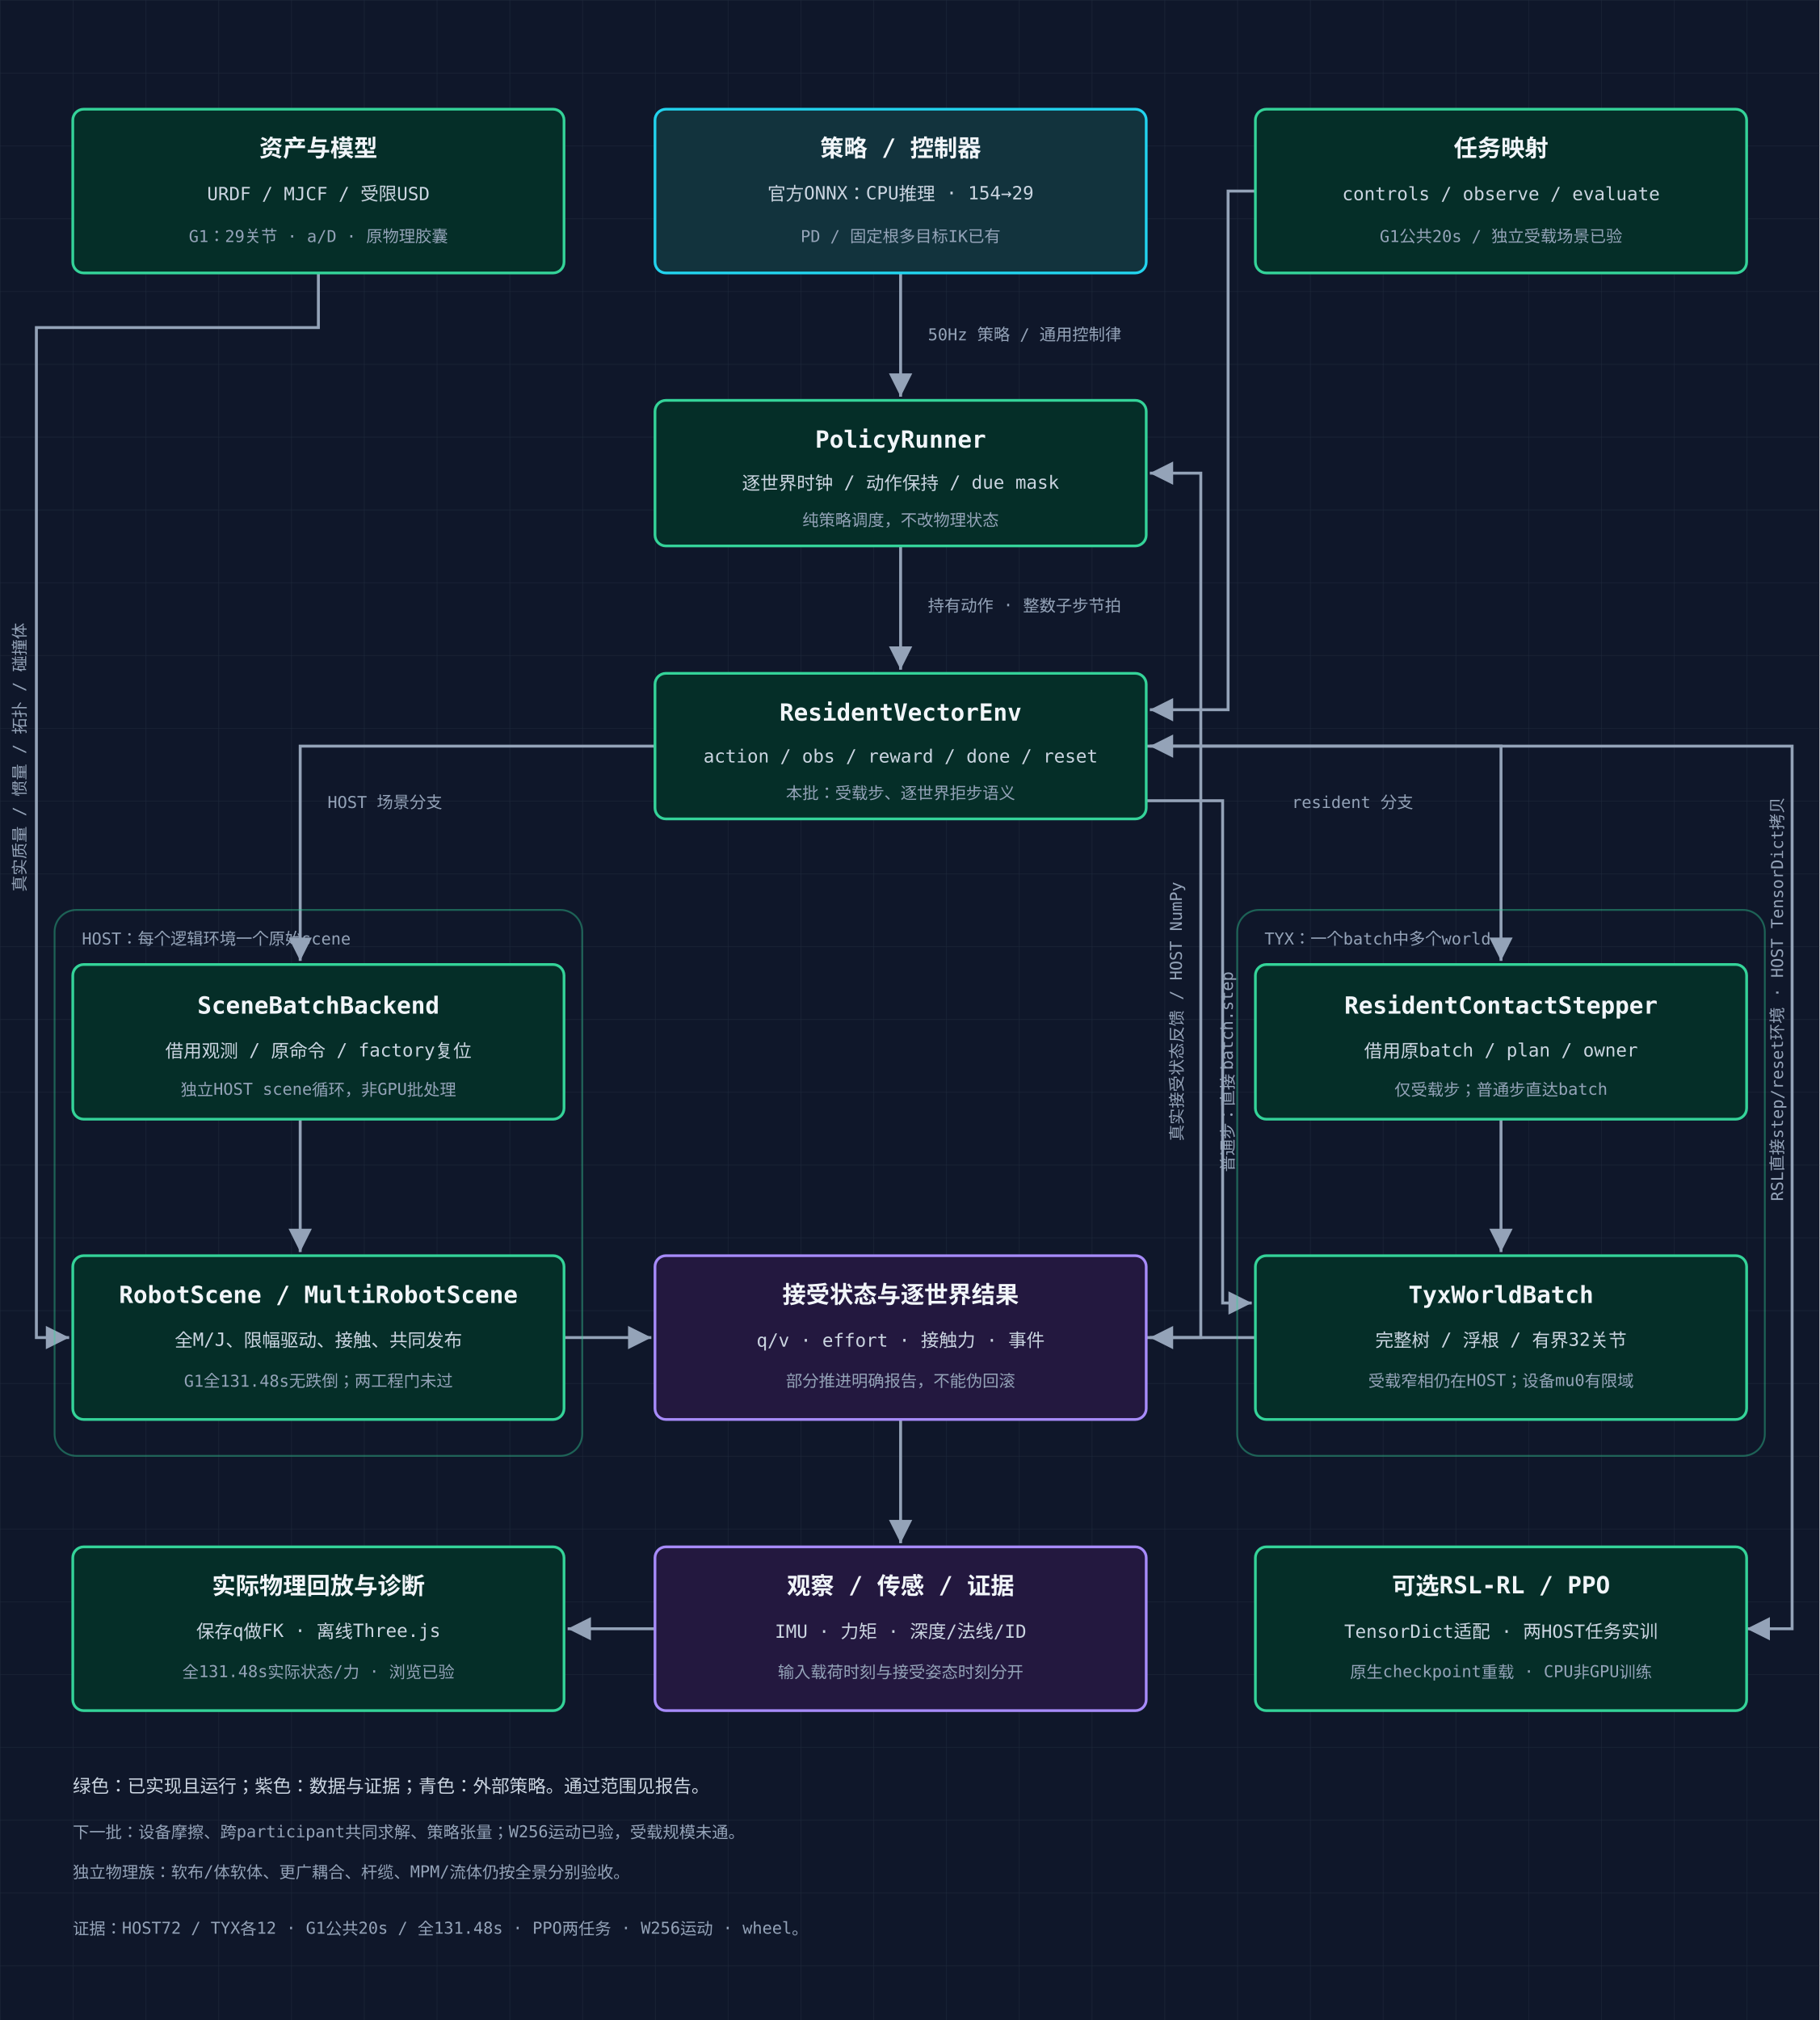
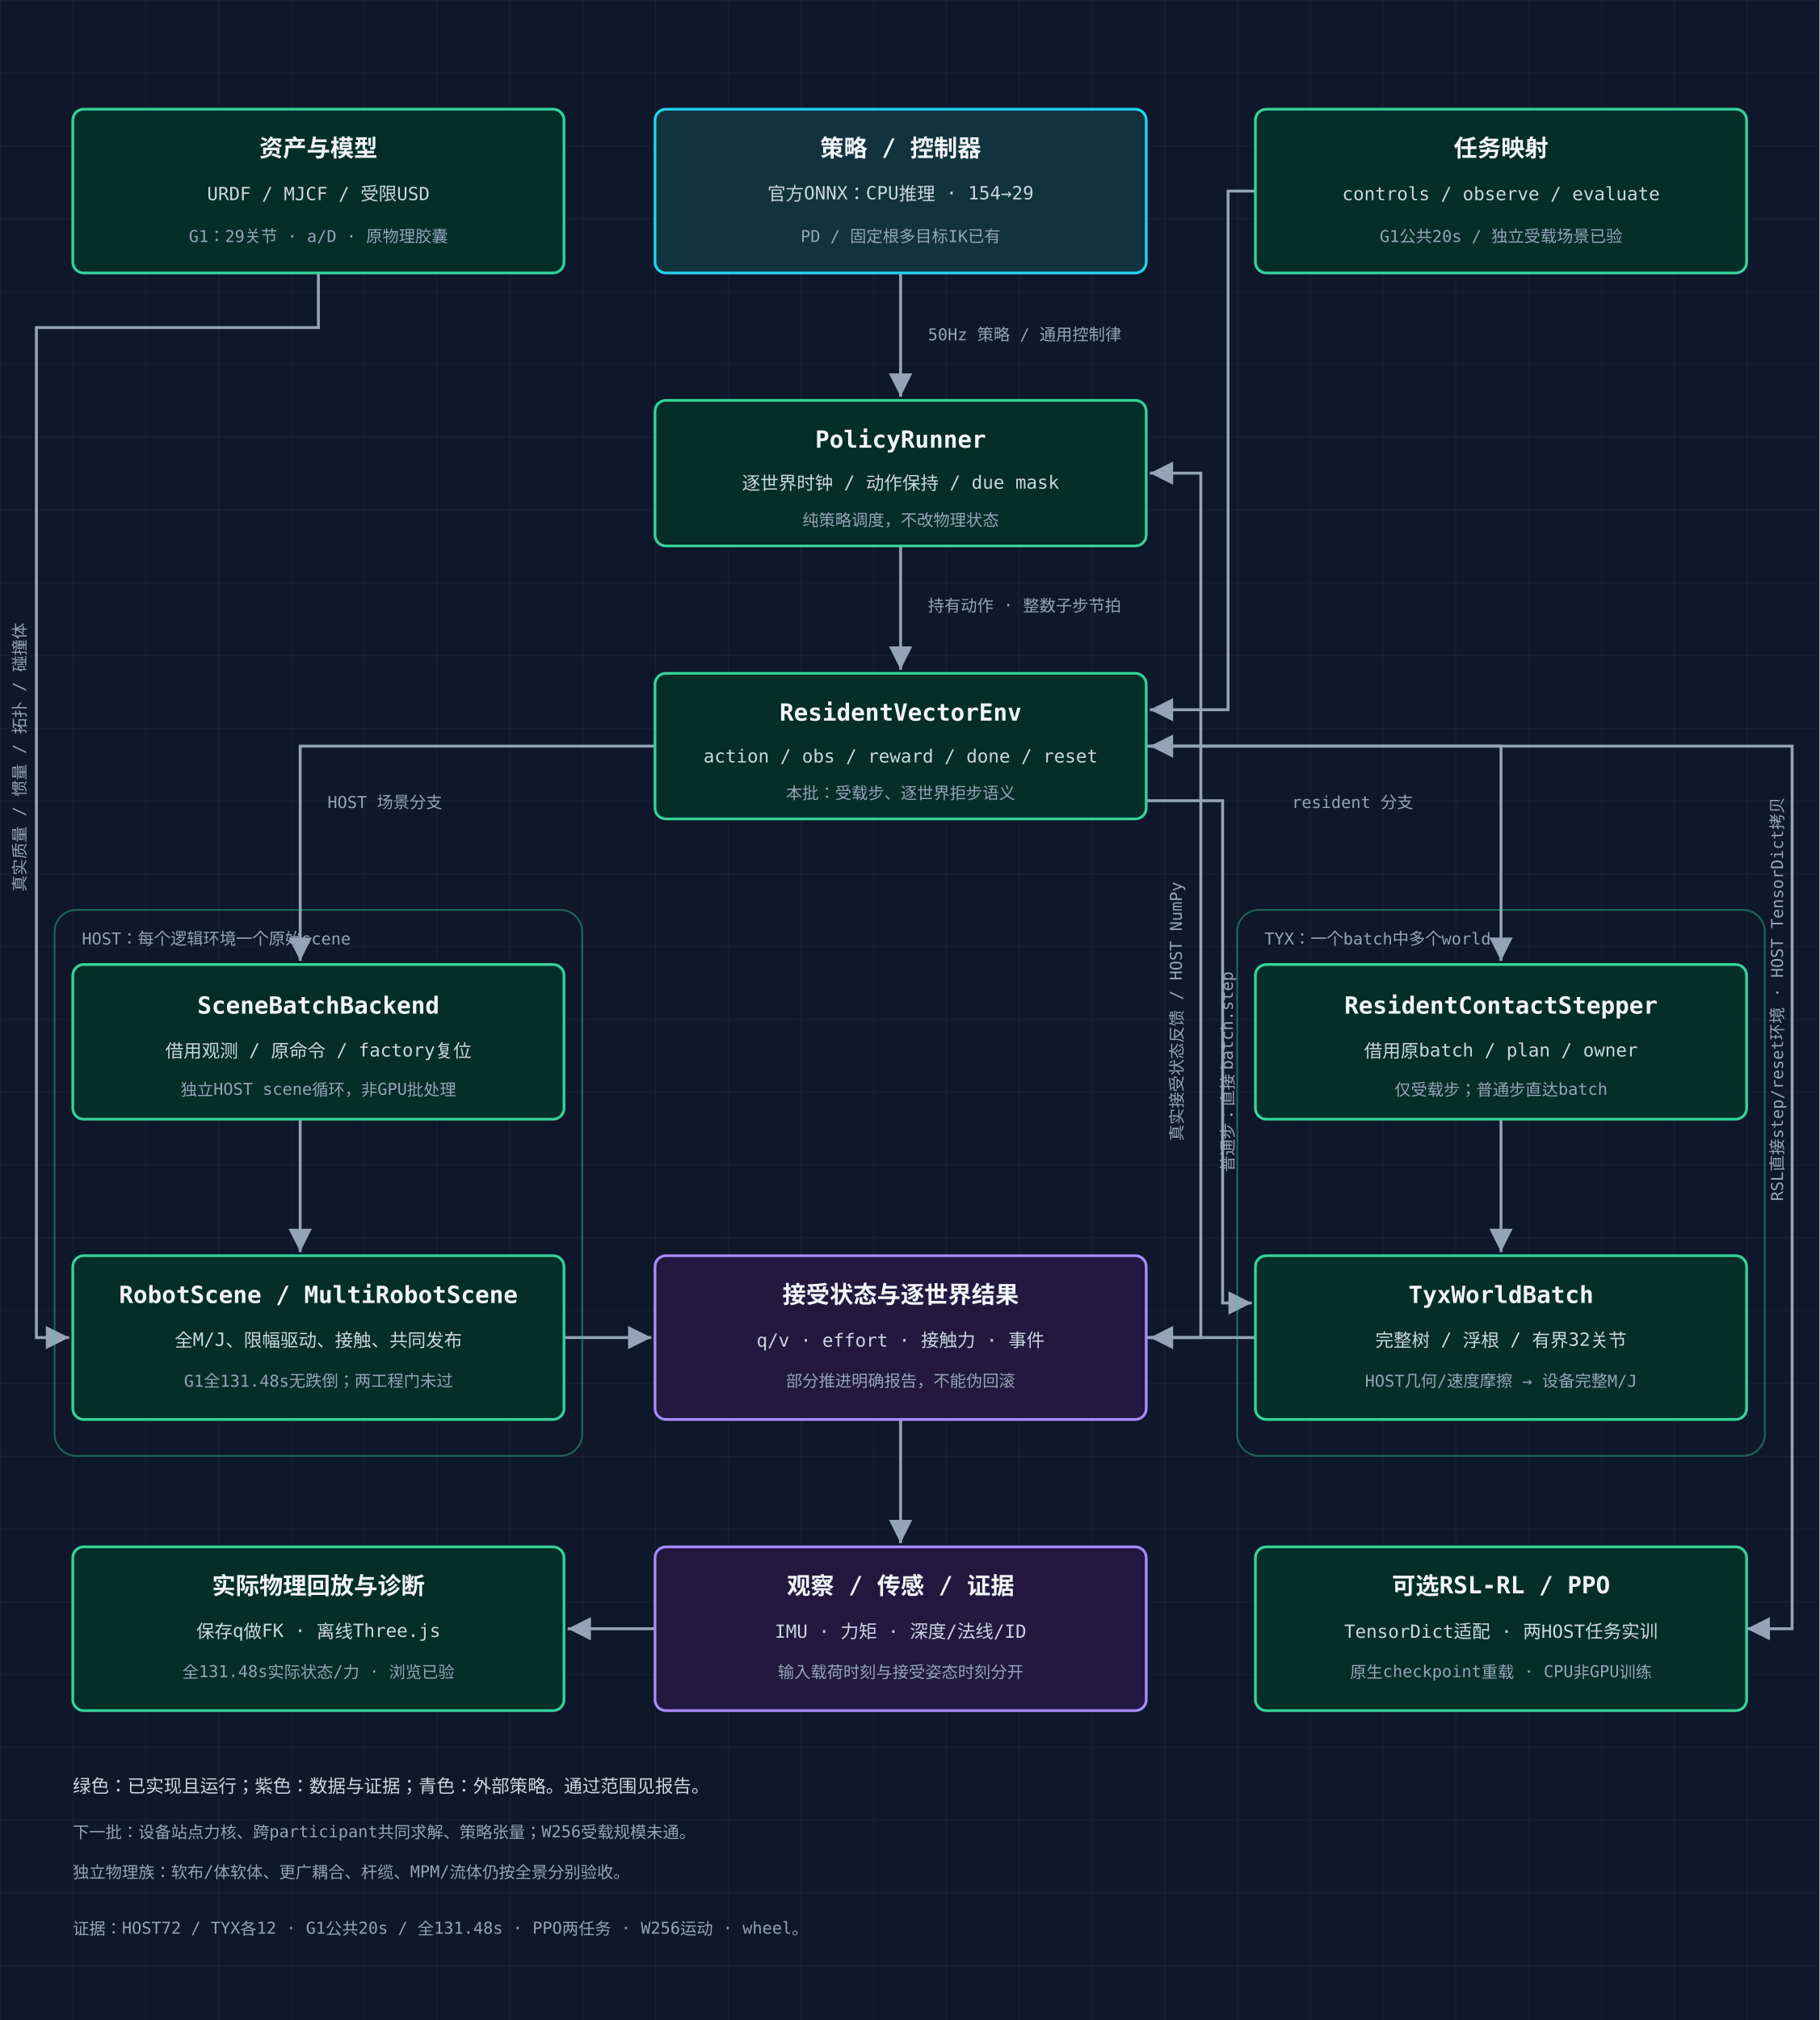
<svg xmlns="http://www.w3.org/2000/svg" viewBox="0 0 1000 1110" role="img" aria-label="Phymeo机器人环境策略连接：实际执行与后端边界">
  <defs>
    <marker id="arrow" markerWidth="9" markerHeight="8" refX="8" refY="4" orient="auto-start-reverse">
      <path d="M0 0L8 4L0 8Z" fill="#94a3b8" />
    </marker>
    <pattern id="grid" width="40" height="40" patternUnits="userSpaceOnUse">
      <path d="M40 0H0V40" fill="none" stroke="#1e293b" stroke-width=".5" />
    </pattern>
    <style>text{font-family:'Cascadia Mono','Microsoft YaHei',monospace}.title{fill:#f1f5f9;font-size:13px;font-weight:600}.sub{fill:#cbd5e1;font-size:10px}.small{fill:#94a3b8;font-size:9px}.line{fill:none;stroke:#94a3b8;stroke-width:1.6;marker-end:url(#arrow)}.planned{stroke-dasharray:6 5}.existing{fill:#052e28;stroke:#34d399;stroke-width:1.5}.pending{fill:#382610;stroke:#fbbf24;stroke-width:1.5;stroke-dasharray:6 4}.data{fill:#23183f;stroke:#a78bfa;stroke-width:1.5}.external{fill:#12333d;stroke:#22d3ee;stroke-width:1.5}.future{fill:#172033;stroke:#64748b;stroke-dasharray:5 5;stroke-width:1.5}</style>
  </defs>
  <rect width="1000" height="1110" fill="#0f172a" />
  <rect width="1000" height="1110" fill="url(#grid)" />
  <path class="line" d="M495 150V218" />
  <text class="small" x="510" y="187">50Hz 策略 / 通用控制律</text>
  <path class="line" d="M495 300V368" />
  <text class="small" x="510" y="336">持有动作 · 整数子步节拍</text>
  <path class="line" d="M360 410H165V528" />
  <path class="line" d="M630 410H825V528" />
  <path class="line" d="M630 440H672V716H688" />
  <text class="small" transform="translate(678 644) rotate(-90)">普通步：直接 batch.step</text>
  <text class="small" x="180" y="444">HOST 场景分支</text>
  <text class="small" x="710" y="444">resident 分支</text>
  <path class="line" d="M165 615V688" />
  <path class="line" d="M825 615V688" />
  <path class="line" d="M310 735H358" />
  <path class="line" d="M690 735H632" />
  <path class="line" d="M495 780V848" />
  <path class="line" d="M360 895H312" />
  <path class="line" d="M630 735H660V260H632" />
  <text class="small" transform="translate(650 627) rotate(-90)">真实接受状态反馈 / HOST NumPy</text>
  <path class="line" d="M175 150V180H20V735H38" />
  <text class="small" transform="translate(14 490) rotate(-90)">真实质量 / 惯量 / 拓扑 / 碰撞体</text>
  <path class="line" d="M690 105H675V390H632" />
  <path class="line" marker-start="url(#arrow)" d="M960 895H985V410H632" />
  <text class="small" transform="translate(980 660) rotate(-90)">RSL直接step/reset环境 · HOST TensorDict拷贝</text>
  <rect x="30" y="500" width="290" height="300" rx="12" fill="none" stroke="#34d399" stroke-opacity=".4" />
  <rect x="680" y="500" width="290" height="300" rx="12" fill="none" stroke="#34d399" stroke-opacity=".4" />
  <text class="small" x="45" y="519">HOST：每个逻辑环境一个原始scene</text>
  <text class="small" x="695" y="519">TYX：一个batch中多个world</text>
  <rect class="existing" x="40" y="60" width="270" height="90" rx="6" />
  <text class="title" x="175" y="86" text-anchor="middle">资产与模型</text>
  <text class="sub" x="175" y="110" text-anchor="middle">URDF / MJCF / 受限USD</text>
  <text class="small" x="175" y="133" text-anchor="middle">G1：29关节 · a/D · 原物理胶囊</text>
  <rect class="external" x="360" y="60" width="270" height="90" rx="6" />
  <text class="title" x="495" y="86" text-anchor="middle">策略 / 控制器</text>
  <text class="sub" x="495" y="110" text-anchor="middle">官方ONNX：CPU推理 · 154→29</text>
  <text class="small" x="495" y="133" text-anchor="middle">PD / 固定根多目标IK已有</text>
  <rect class="existing" x="690" y="60" width="270" height="90" rx="6" />
  <text class="title" x="825" y="86" text-anchor="middle">任务映射</text>
  <text class="sub" x="825" y="110" text-anchor="middle">controls / observe / evaluate</text>
  <text class="small" x="825" y="133" text-anchor="middle">G1公共20s / 独立受载场景已验</text>
  <rect class="existing" x="360" y="220" width="270" height="80" rx="6" />
  <text class="title" x="495" y="246" text-anchor="middle">PolicyRunner</text>
  <text class="sub" x="495" y="269" text-anchor="middle">逐世界时钟 / 动作保持 / due mask</text>
  <text class="small" x="495" y="289" text-anchor="middle">纯策略调度，不改物理状态</text>
  <rect class="existing" x="360" y="370" width="270" height="80" rx="6" />
  <text class="title" x="495" y="396" text-anchor="middle">ResidentVectorEnv</text>
  <text class="sub" x="495" y="419" text-anchor="middle">action / obs / reward / done / reset</text>
  <text class="small" x="495" y="439" text-anchor="middle">本批：受载步、逐世界拒步语义</text>
  <rect class="existing" x="40" y="530" width="270" height="85" rx="6" />
  <text class="title" x="175" y="557" text-anchor="middle">SceneBatchBackend</text>
  <text class="sub" x="175" y="581" text-anchor="middle">借用观测 / 原命令 / factory复位</text>
  <text class="small" x="175" y="602" text-anchor="middle">独立HOST scene循环，非GPU批处理</text>
  <rect class="existing" x="690" y="530" width="270" height="85" rx="6" />
  <text class="title" x="825" y="557" text-anchor="middle">ResidentContactStepper</text>
  <text class="sub" x="825" y="581" text-anchor="middle">借用原batch / plan / owner</text>
  <text class="small" x="825" y="602" text-anchor="middle">仅受载步；普通步直达batch</text>
  <rect class="existing" x="40" y="690" width="270" height="90" rx="6" />
  <text class="title" x="175" y="716" text-anchor="middle">RobotScene / MultiRobotScene</text>
  <text class="sub" x="175" y="740" text-anchor="middle">全M/J、限幅驱动、接触、共同发布</text>
  <text class="small" x="175" y="762" text-anchor="middle">G1全131.48s无跌倒；两工程门未过</text>
  <rect class="existing" x="690" y="690" width="270" height="90" rx="6" />
  <text class="title" x="825" y="716" text-anchor="middle">TyxWorldBatch</text>
  <text class="sub" x="825" y="740" text-anchor="middle">完整树 / 浮根 / 有界32关节</text>
-   <text class="small" x="825" y="762" text-anchor="middle">受载窄相仍在HOST；设备mu0有限域</text>
+   <text class="small" x="825" y="762" text-anchor="middle">HOST几何/速度摩擦 → 设备完整M/J</text>
  <rect class="data" x="360" y="690" width="270" height="90" rx="6" />
  <text class="title" x="495" y="716" text-anchor="middle">接受状态与逐世界结果</text>
  <text class="sub" x="495" y="740" text-anchor="middle">q/v · effort · 接触力 · 事件</text>
  <text class="small" x="495" y="762" text-anchor="middle">部分推进明确报告，不能伪回滚</text>
  <rect class="data" x="360" y="850" width="270" height="90" rx="6" />
  <text class="title" x="495" y="876" text-anchor="middle">观察 / 传感 / 证据</text>
  <text class="sub" x="495" y="900" text-anchor="middle">IMU · 力矩 · 深度/法线/ID</text>
  <text class="small" x="495" y="922" text-anchor="middle">输入载荷时刻与接受姿态时刻分开</text>
  <rect class="existing" x="40" y="850" width="270" height="90" rx="6" />
  <text class="title" x="175" y="876" text-anchor="middle">实际物理回放与诊断</text>
  <text class="sub" x="175" y="900" text-anchor="middle">保存q做FK · 离线Three.js</text>
  <text class="small" x="175" y="922" text-anchor="middle">全131.48s实际状态/力 · 浏览已验</text>
  <rect class="existing" x="690" y="850" width="270" height="90" rx="6" />
  <text class="title" x="825" y="876" text-anchor="middle">可选RSL-RL / PPO</text>
  <text class="sub" x="825" y="900" text-anchor="middle">TensorDict适配 · 两HOST任务实训</text>
  <text class="small" x="825" y="922" text-anchor="middle">原生checkpoint重载 · CPU非GPU训练</text>
  <text class="sub" x="40" y="985">绿色：已实现且运行；紫色：数据与证据；青色：外部策略。通过范围见报告。</text>
-   <text class="small" x="40" y="1010">下一批：设备摩擦、跨participant共同求解、策略张量；W256运动已验，受载规模未通。</text>
+   <text class="small" x="40" y="1010">下一批：设备站点力核、跨participant共同求解、策略张量；W256受载规模未通。</text>
  <text class="small" x="40" y="1032">独立物理族：软布/体软体、更广耦合、杆缆、MPM/流体仍按全景分别验收。</text>
  <text class="small" x="40" y="1063">证据：HOST72 / TYX各12 · G1公共20s / 全131.48s · PPO两任务 · W256运动 · wheel。</text>
</svg>
